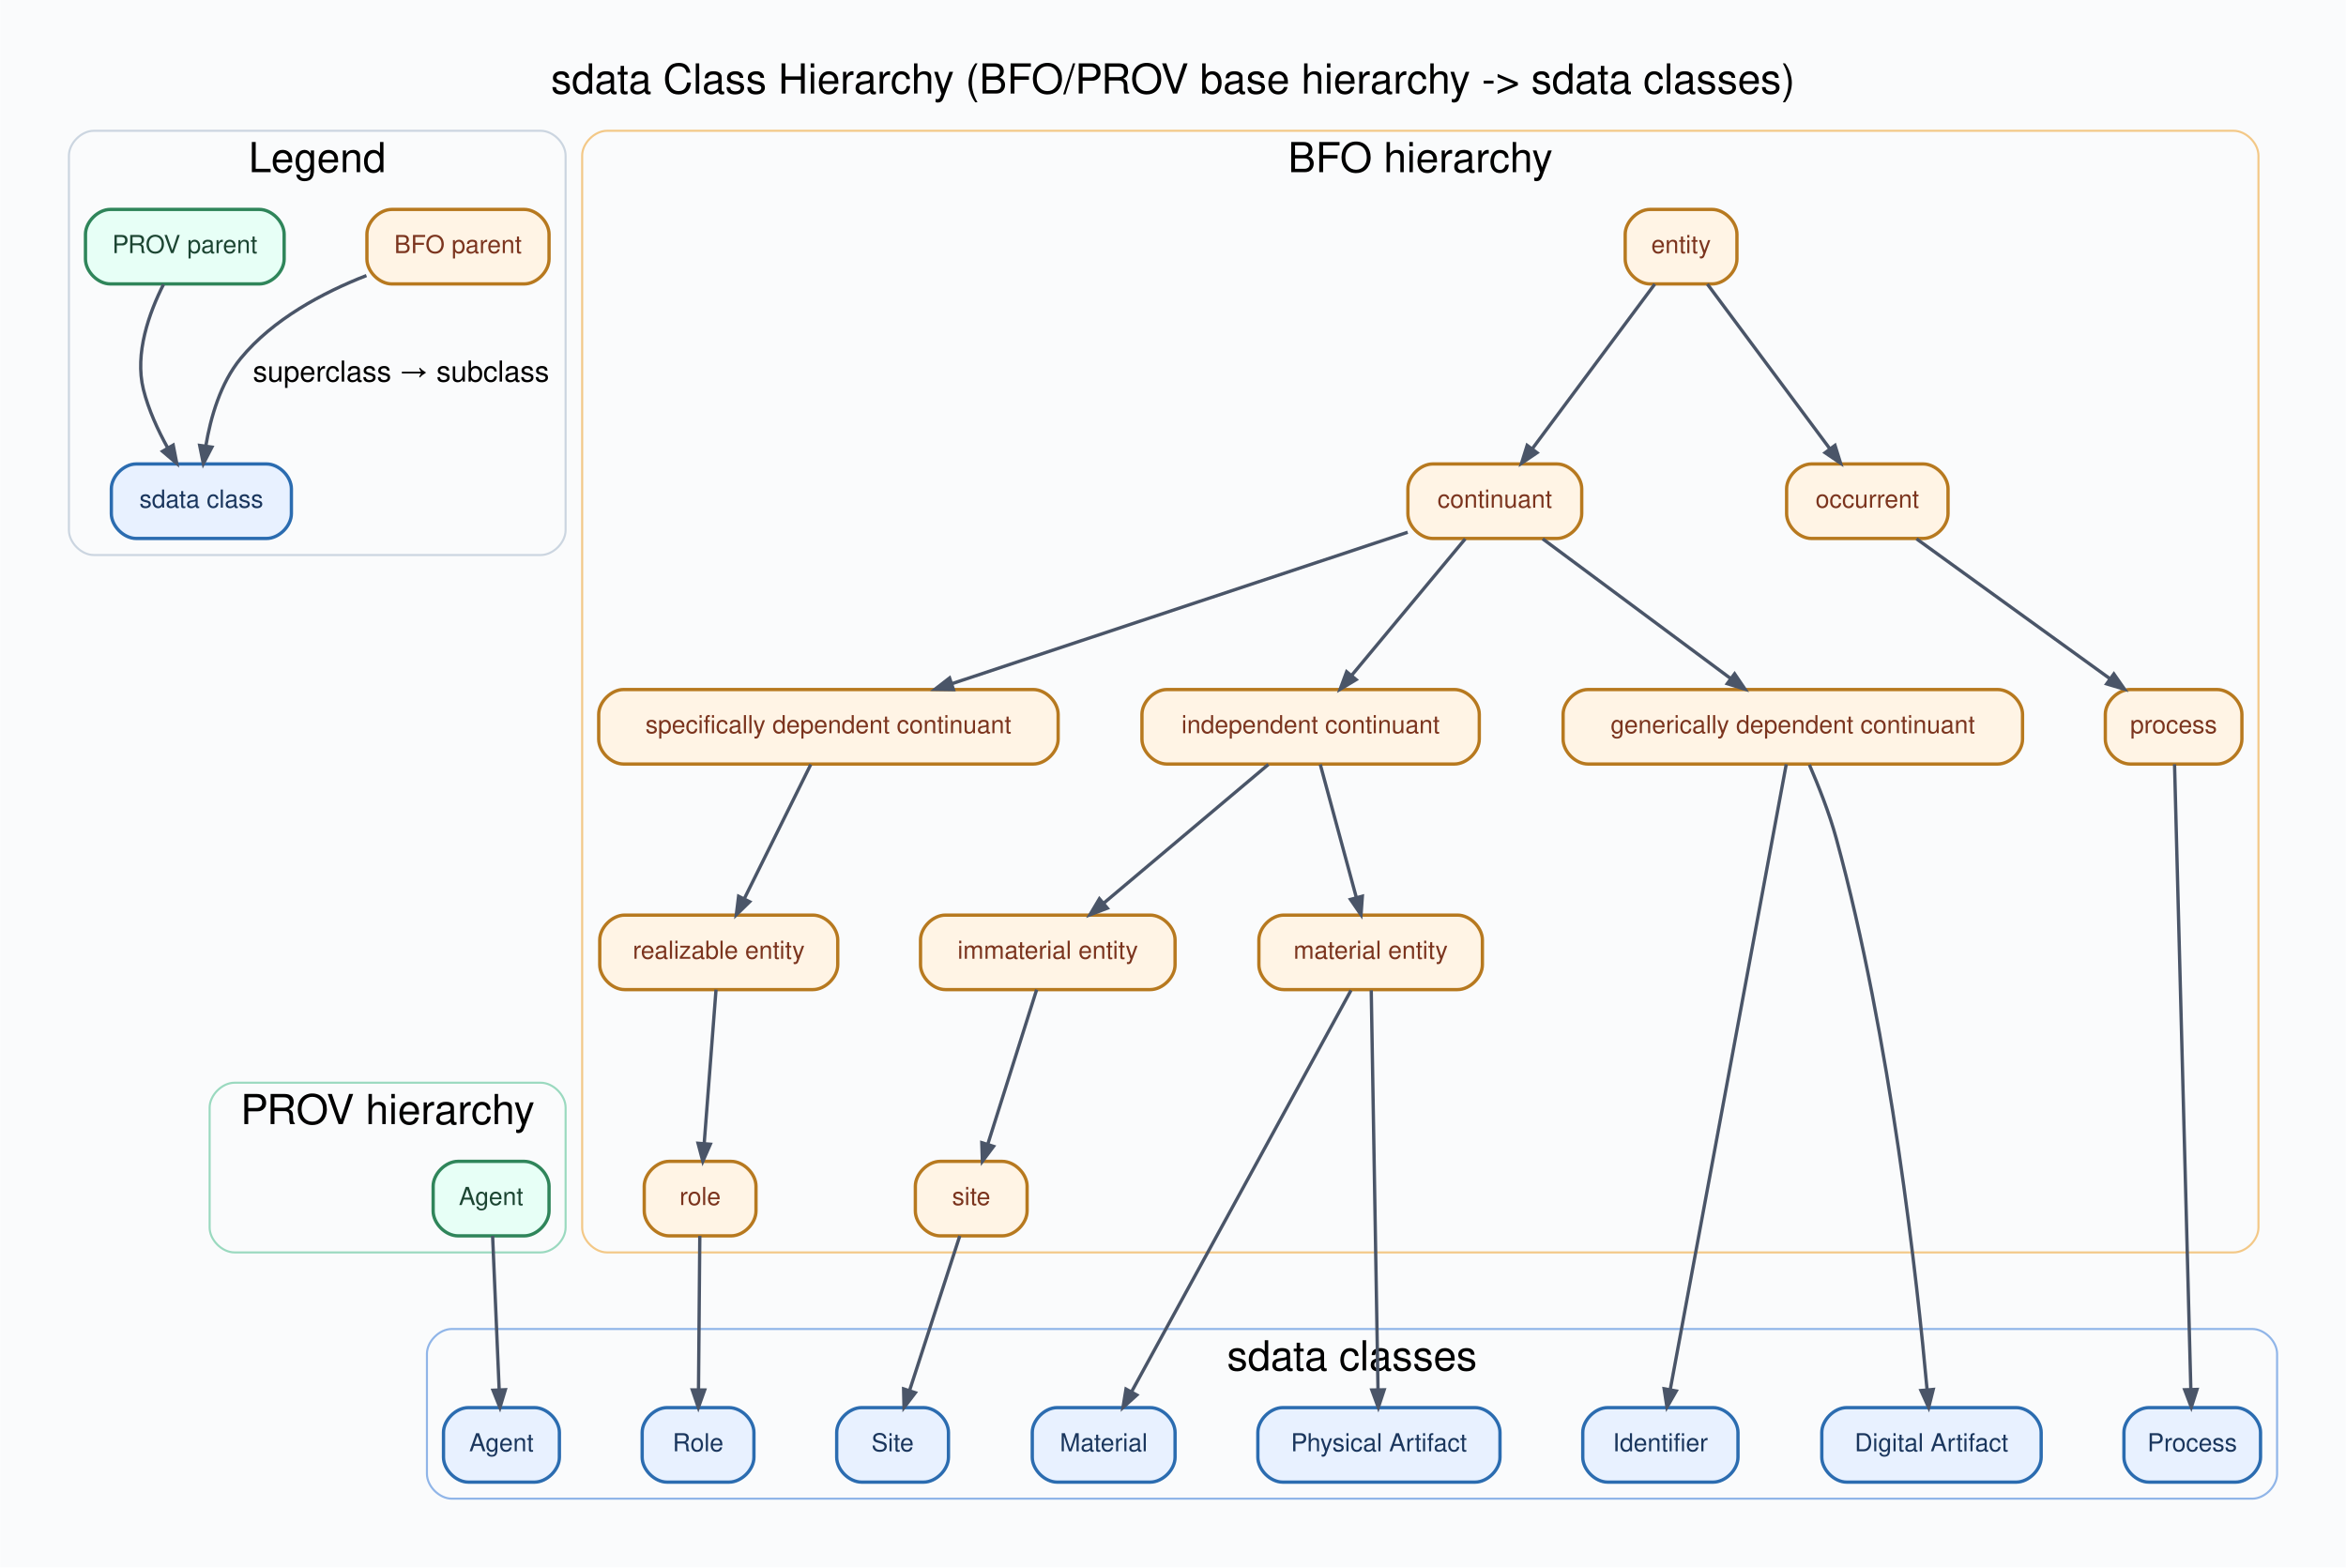
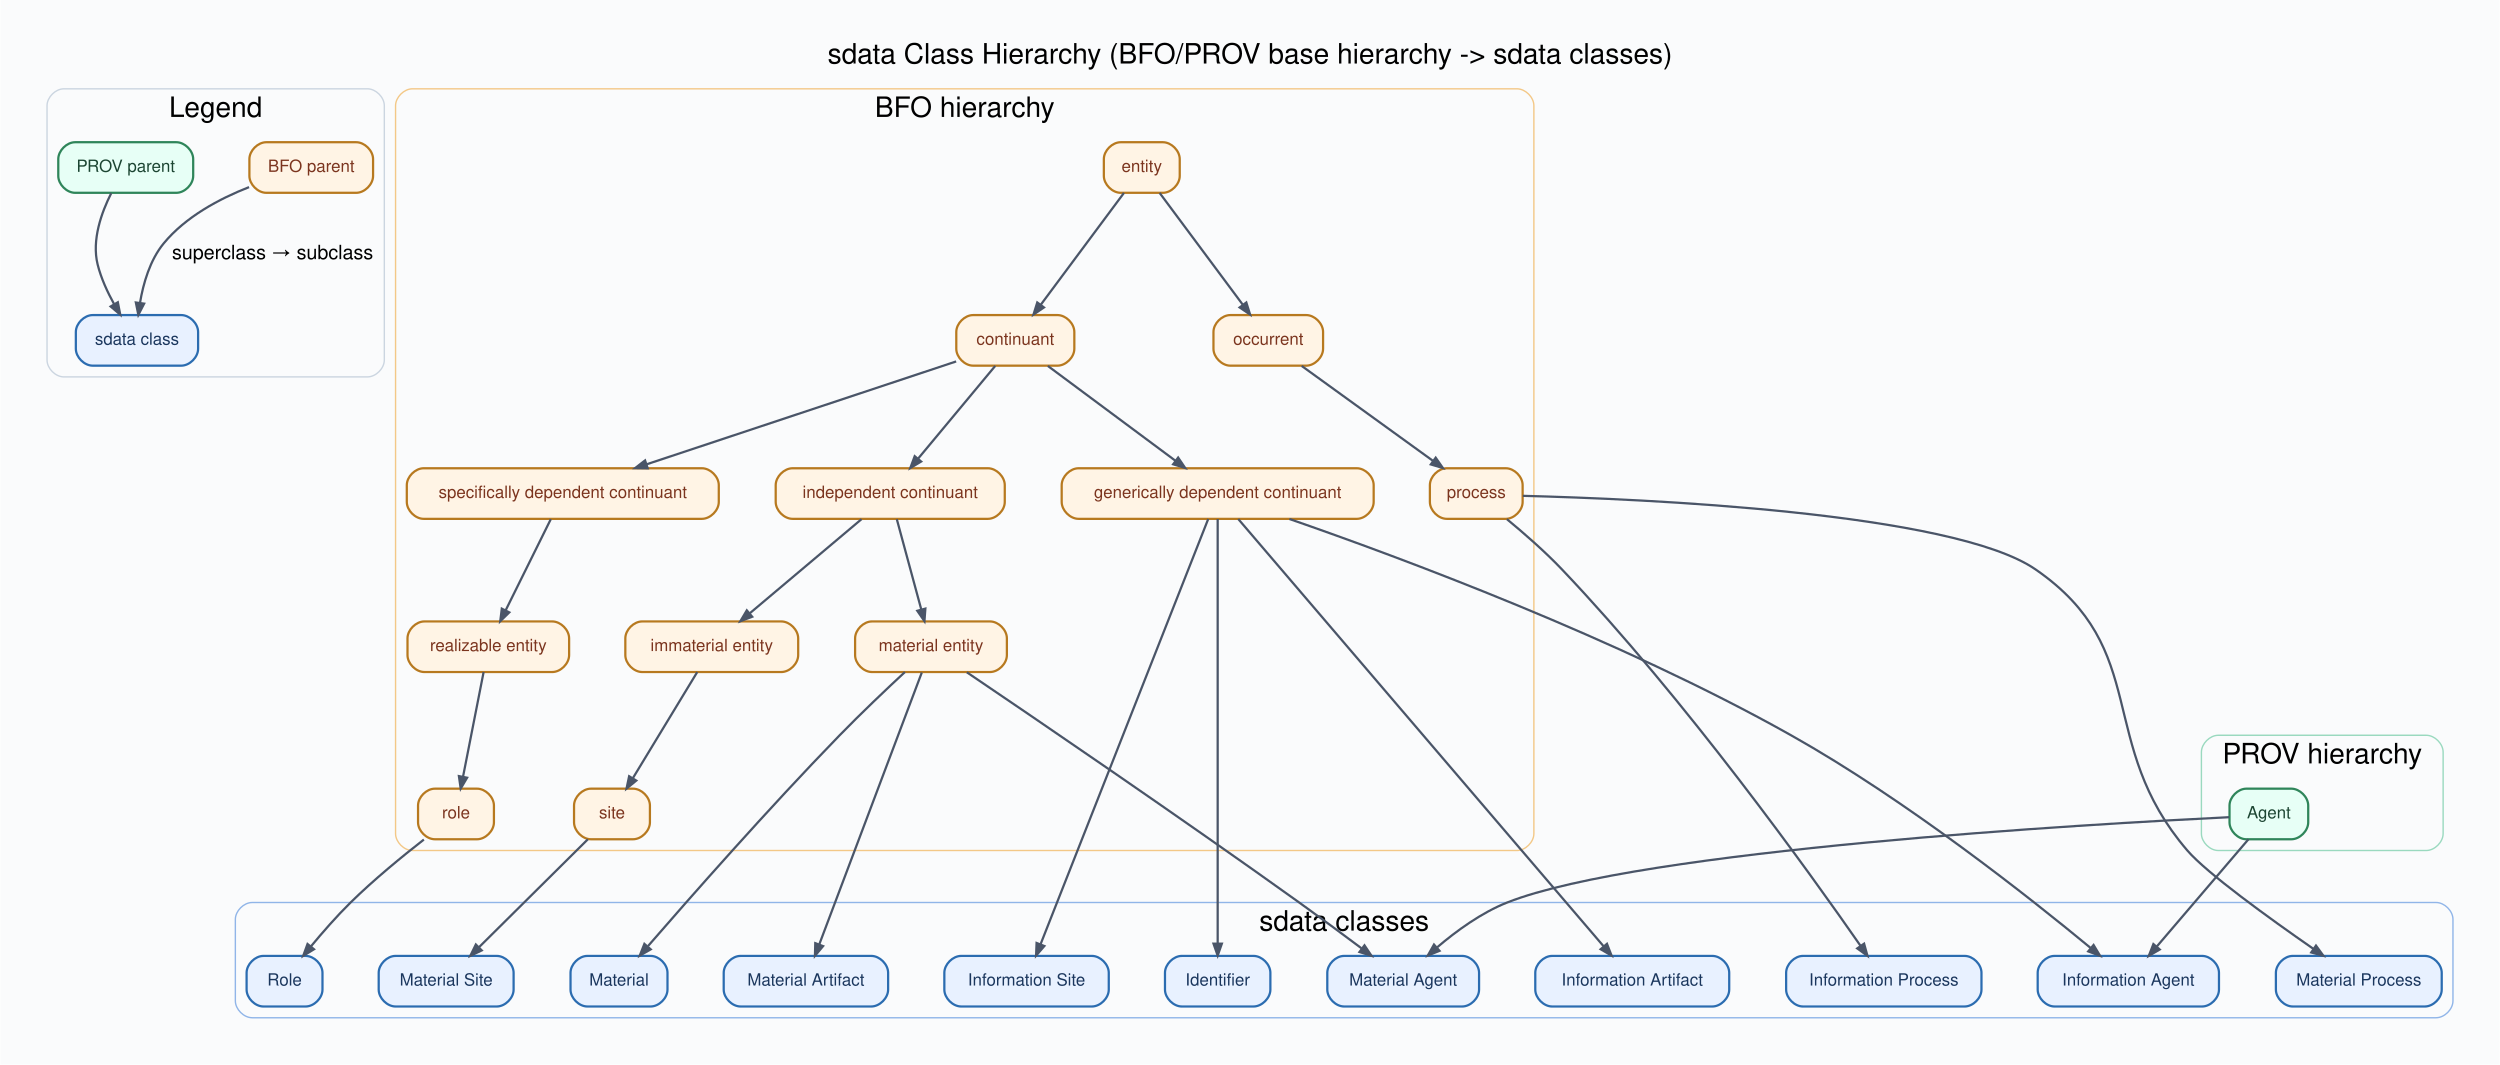
- <svg xmlns="http://www.w3.org/2000/svg" width="1133pt" height="757pt" viewBox="0.00 0.00 1133.40 757.40">
+ <svg xmlns="http://www.w3.org/2000/svg" width="1778pt" height="757pt" viewBox="0.00 0.00 1778.40 757.40">
  <g id="graph0" class="graph" transform="scale(1 1) rotate(0) translate(25.2 732.2)">
-     <polygon fill="#fafbfc" stroke="transparent" points="-25.2,25.2 -25.2,-732.2 1108.2,-732.2 1108.2,25.2 -25.2,25.2" />
-     <text text-anchor="middle" x="541.5" y="-687" font-family="Helvetica,sans-Serif" font-size="20.00">sdata Class Hierarchy (BFO/PROV base hierarchy -&gt; sdata classes)</text>
+     <polygon fill="#fafbfc" stroke="transparent" points="-25.2,25.2 -25.2,-732.2 1753.2,-732.2 1753.2,25.2 -25.2,25.2" />
+     <text text-anchor="middle" x="864" y="-687" font-family="Helvetica,sans-Serif" font-size="20.00">sdata Class Hierarchy (BFO/PROV base hierarchy -&gt; sdata classes)</text>
    <g id="clust1" class="cluster">
      <path fill="#fafbfc" stroke="#cbd5e0" d="M20,-464C20,-464 236,-464 236,-464 242,-464 248,-470 248,-476 248,-476 248,-657 248,-657 248,-663 242,-669 236,-669 236,-669 20,-669 20,-669 14,-669 8,-663 8,-657 8,-657 8,-476 8,-476 8,-470 14,-464 20,-464" />
      <text text-anchor="middle" x="128" y="-649" font-family="Helvetica,sans-Serif" font-size="20.00">Legend</text>
    </g>
    <g id="clust2" class="cluster">
-       <path fill="#fafbfc" stroke="#9ad9bf" d="M88,-127C88,-127 236,-127 236,-127 242,-127 248,-133 248,-139 248,-139 248,-197 248,-197 248,-203 242,-209 236,-209 236,-209 88,-209 88,-209 82,-209 76,-203 76,-197 76,-197 76,-139 76,-139 76,-133 82,-127 88,-127" />
-       <text text-anchor="middle" x="162" y="-189" font-family="Helvetica,sans-Serif" font-size="20.00">PROV hierarchy</text>
+       <path fill="#fafbfc" stroke="#90b5e8" d="M154,-8C154,-8 1708,-8 1708,-8 1714,-8 1720,-14 1720,-20 1720,-20 1720,-78 1720,-78 1720,-84 1714,-90 1708,-90 1708,-90 154,-90 154,-90 148,-90 142,-84 142,-78 142,-78 142,-20 142,-20 142,-14 148,-8 154,-8" />
+       <text text-anchor="middle" x="931" y="-70" font-family="Helvetica,sans-Serif" font-size="20.00">sdata classes</text>
    </g>
    <g id="clust3" class="cluster">
      <path fill="#fafbfc" stroke="#f3c887" d="M268,-127C268,-127 1054,-127 1054,-127 1060,-127 1066,-133 1066,-139 1066,-139 1066,-657 1066,-657 1066,-663 1060,-669 1054,-669 1054,-669 268,-669 268,-669 262,-669 256,-663 256,-657 256,-657 256,-139 256,-139 256,-133 262,-127 268,-127" />
      <text text-anchor="middle" x="661" y="-649" font-family="Helvetica,sans-Serif" font-size="20.00">BFO hierarchy</text>
    </g>
    <g id="clust4" class="cluster">
-       <path fill="#fafbfc" stroke="#90b5e8" d="M193,-8C193,-8 1063,-8 1063,-8 1069,-8 1075,-14 1075,-20 1075,-20 1075,-78 1075,-78 1075,-84 1069,-90 1063,-90 1063,-90 193,-90 193,-90 187,-90 181,-84 181,-78 181,-78 181,-20 181,-20 181,-14 187,-8 193,-8" />
-       <text text-anchor="middle" x="628" y="-70" font-family="Helvetica,sans-Serif" font-size="20.00">sdata classes</text>
+       <path fill="#fafbfc" stroke="#9ad9bf" d="M1553,-127C1553,-127 1701,-127 1701,-127 1707,-127 1713,-133 1713,-139 1713,-139 1713,-197 1713,-197 1713,-203 1707,-209 1701,-209 1701,-209 1553,-209 1553,-209 1547,-209 1541,-203 1541,-197 1541,-197 1541,-139 1541,-139 1541,-133 1547,-127 1553,-127" />
+       <text text-anchor="middle" x="1627" y="-189" font-family="Helvetica,sans-Serif" font-size="20.00">PROV hierarchy</text>
    </g>
    <g id="node1" class="node">
      <path fill="#e8f1ff" stroke="#2b6cb0" stroke-width="1.6" d="M103.5,-508C103.5,-508 40.5,-508 40.5,-508 34.5,-508 28.5,-502 28.5,-496 28.5,-496 28.5,-484 28.5,-484 28.5,-478 34.5,-472 40.5,-472 40.5,-472 103.5,-472 103.5,-472 109.5,-472 115.5,-478 115.5,-484 115.5,-484 115.5,-496 115.5,-496 115.5,-502 109.5,-508 103.5,-508" />
      <text text-anchor="middle" x="72" y="-486.9" font-family="Helvetica,sans-Serif" font-size="12.00" fill="#1a365d">sdata class</text>
    </g>
    <g id="node2" class="node">
      <path fill="#fff4e5" stroke="#b7791f" stroke-width="1.6" d="M228,-631C228,-631 164,-631 164,-631 158,-631 152,-625 152,-619 152,-619 152,-607 152,-607 152,-601 158,-595 164,-595 164,-595 228,-595 228,-595 234,-595 240,-601 240,-607 240,-607 240,-619 240,-619 240,-625 234,-631 228,-631" />
      <text text-anchor="middle" x="196" y="-609.9" font-family="Helvetica,sans-Serif" font-size="12.00" fill="#7b341e">BFO parent</text>
    </g>
    <g id="edge1" class="edge">
      <path fill="none" stroke="#4a5568" stroke-width="1.6" d="M151.76,-599.05C130.6,-590.76 106.56,-577.93 91,-559 81.23,-547.11 76.48,-530.54 74.16,-516.73" />
      <polygon fill="#4a5568" stroke="#4a5568" stroke-width="1.6" points="77.09,-516.14 72.97,-508.13 71.19,-516.96 77.09,-516.14" />
      <text text-anchor="middle" x="168.5" y="-547.8" font-family="Helvetica,sans-Serif" font-size="14.00">superclass → subclass</text>
    </g>
    <g id="node3" class="node">
      <path fill="#e7fff6" stroke="#2f855a" stroke-width="1.6" d="M100,-631C100,-631 28,-631 28,-631 22,-631 16,-625 16,-619 16,-619 16,-607 16,-607 16,-601 22,-595 28,-595 28,-595 100,-595 100,-595 106,-595 112,-601 112,-607 112,-607 112,-619 112,-619 112,-625 106,-631 100,-631" />
      <text text-anchor="middle" x="64" y="-609.9" font-family="Helvetica,sans-Serif" font-size="12.00" fill="#1c4532">PROV parent</text>
    </g>
    <g id="edge2" class="edge">
      <path fill="none" stroke="#4a5568" stroke-width="1.6" d="M53.7,-594.78C46.79,-581.1 39.68,-561.44 44,-544 46.42,-534.26 50.99,-524.33 55.75,-515.74" />
      <polygon fill="#4a5568" stroke="#4a5568" stroke-width="1.6" points="58.39,-517.11 60.11,-508.28 53.25,-514.11 58.39,-517.11" />
    </g>
    <g id="node4" class="node">
-       <path fill="#e7fff6" stroke="#2f855a" stroke-width="1.6" d="M228,-171C228,-171 196,-171 196,-171 190,-171 184,-165 184,-159 184,-159 184,-147 184,-147 184,-141 190,-135 196,-135 196,-135 228,-135 228,-135 234,-135 240,-141 240,-147 240,-147 240,-159 240,-159 240,-165 234,-171 228,-171" />
-       <text text-anchor="middle" x="212" y="-149.9" font-family="Helvetica,sans-Serif" font-size="12.00" fill="#1c4532">Agent</text>
-     </g>
-     <g id="node17" class="node">
-       <path fill="#e8f1ff" stroke="#2b6cb0" stroke-width="1.6" d="M233,-52C233,-52 201,-52 201,-52 195,-52 189,-46 189,-40 189,-40 189,-28 189,-28 189,-22 195,-16 201,-16 201,-16 233,-16 233,-16 239,-16 245,-22 245,-28 245,-28 245,-40 245,-40 245,-46 239,-52 233,-52" />
-       <text text-anchor="middle" x="217" y="-30.9" font-family="Helvetica,sans-Serif" font-size="12.00" fill="#1a365d">Agent</text>
-     </g>
-     <g id="edge21" class="edge">
-       <path fill="none" stroke="#4a5568" stroke-width="1.6" d="M212.73,-134.99C213.56,-115.49 214.93,-83.33 215.9,-60.76" />
-       <polygon fill="#4a5568" stroke="#4a5568" stroke-width="1.6" points="218.88,-60.65 216.27,-52.03 212.94,-60.4 218.88,-60.65" />
+       <path fill="#e8f1ff" stroke="#2b6cb0" stroke-width="1.6" d="M866.5,-52C866.5,-52 815.5,-52 815.5,-52 809.5,-52 803.5,-46 803.5,-40 803.5,-40 803.5,-28 803.5,-28 803.5,-22 809.5,-16 815.5,-16 815.5,-16 866.5,-16 866.5,-16 872.5,-16 878.5,-22 878.5,-28 878.5,-28 878.5,-40 878.5,-40 878.5,-46 872.5,-52 866.5,-52" />
+       <text text-anchor="middle" x="841" y="-30.9" font-family="Helvetica,sans-Serif" font-size="12.00" fill="#1a365d">Identifier</text>
    </g>
    <g id="node5" class="node">
+       <path fill="#e8f1ff" stroke="#2b6cb0" stroke-width="1.6" d="M1541.5,-52C1541.5,-52 1436.5,-52 1436.5,-52 1430.5,-52 1424.5,-46 1424.5,-40 1424.5,-40 1424.5,-28 1424.5,-28 1424.5,-22 1430.5,-16 1436.5,-16 1436.5,-16 1541.5,-16 1541.5,-16 1547.5,-16 1553.5,-22 1553.5,-28 1553.5,-28 1553.5,-40 1553.5,-40 1553.5,-46 1547.5,-52 1541.5,-52" />
+       <text text-anchor="middle" x="1489" y="-30.9" font-family="Helvetica,sans-Serif" font-size="12.00" fill="#1a365d">Information Agent</text>
+     </g>
+     <g id="node6" class="node">
+       <path fill="#e8f1ff" stroke="#2b6cb0" stroke-width="1.6" d="M1193,-52C1193,-52 1079,-52 1079,-52 1073,-52 1067,-46 1067,-40 1067,-40 1067,-28 1067,-28 1067,-22 1073,-16 1079,-16 1079,-16 1193,-16 1193,-16 1199,-16 1205,-22 1205,-28 1205,-28 1205,-40 1205,-40 1205,-46 1199,-52 1193,-52" />
+       <text text-anchor="middle" x="1136" y="-30.9" font-family="Helvetica,sans-Serif" font-size="12.00" fill="#1a365d">Information Artifact</text>
+     </g>
+     <g id="node7" class="node">
+       <path fill="#e8f1ff" stroke="#2b6cb0" stroke-width="1.6" d="M1372.5,-52C1372.5,-52 1257.5,-52 1257.5,-52 1251.5,-52 1245.5,-46 1245.5,-40 1245.5,-40 1245.5,-28 1245.5,-28 1245.5,-22 1251.5,-16 1257.5,-16 1257.5,-16 1372.5,-16 1372.5,-16 1378.5,-16 1384.5,-22 1384.5,-28 1384.5,-28 1384.5,-40 1384.5,-40 1384.5,-46 1378.5,-52 1372.5,-52" />
+       <text text-anchor="middle" x="1315" y="-30.9" font-family="Helvetica,sans-Serif" font-size="12.00" fill="#1a365d">Information Process</text>
+     </g>
+     <g id="node8" class="node">
+       <path fill="#e8f1ff" stroke="#2b6cb0" stroke-width="1.6" d="M751.5,-52C751.5,-52 658.5,-52 658.5,-52 652.5,-52 646.5,-46 646.5,-40 646.5,-40 646.5,-28 646.5,-28 646.5,-22 652.5,-16 658.5,-16 658.5,-16 751.5,-16 751.5,-16 757.5,-16 763.5,-22 763.5,-28 763.5,-28 763.5,-40 763.5,-40 763.5,-46 757.5,-52 751.5,-52" />
+       <text text-anchor="middle" x="705" y="-30.9" font-family="Helvetica,sans-Serif" font-size="12.00" fill="#1a365d">Information Site</text>
+     </g>
+     <g id="node9" class="node">
+       <path fill="#e8f1ff" stroke="#2b6cb0" stroke-width="1.6" d="M437.5,-52C437.5,-52 392.5,-52 392.5,-52 386.5,-52 380.5,-46 380.5,-40 380.5,-40 380.5,-28 380.5,-28 380.5,-22 386.5,-16 392.5,-16 392.5,-16 437.5,-16 437.5,-16 443.5,-16 449.5,-22 449.5,-28 449.5,-28 449.5,-40 449.5,-40 449.5,-46 443.5,-52 437.5,-52" />
+       <text text-anchor="middle" x="415" y="-30.9" font-family="Helvetica,sans-Serif" font-size="12.00" fill="#1a365d">Material</text>
+     </g>
+     <g id="node10" class="node">
+       <path fill="#e8f1ff" stroke="#2b6cb0" stroke-width="1.6" d="M1015,-52C1015,-52 931,-52 931,-52 925,-52 919,-46 919,-40 919,-40 919,-28 919,-28 919,-22 925,-16 931,-16 931,-16 1015,-16 1015,-16 1021,-16 1027,-22 1027,-28 1027,-28 1027,-40 1027,-40 1027,-46 1021,-52 1015,-52" />
+       <text text-anchor="middle" x="973" y="-30.9" font-family="Helvetica,sans-Serif" font-size="12.00" fill="#1a365d">Material Agent</text>
+     </g>
+     <g id="node11" class="node">
+       <path fill="#e8f1ff" stroke="#2b6cb0" stroke-width="1.6" d="M594.5,-52C594.5,-52 501.5,-52 501.5,-52 495.5,-52 489.5,-46 489.5,-40 489.5,-40 489.5,-28 489.5,-28 489.5,-22 495.5,-16 501.5,-16 501.5,-16 594.5,-16 594.5,-16 600.5,-16 606.5,-22 606.5,-28 606.5,-28 606.5,-40 606.5,-40 606.5,-46 600.5,-52 594.5,-52" />
+       <text text-anchor="middle" x="548" y="-30.9" font-family="Helvetica,sans-Serif" font-size="12.00" fill="#1a365d">Material Artifact</text>
+     </g>
+     <g id="node12" class="node">
+       <path fill="#e8f1ff" stroke="#2b6cb0" stroke-width="1.6" d="M1700,-52C1700,-52 1606,-52 1606,-52 1600,-52 1594,-46 1594,-40 1594,-40 1594,-28 1594,-28 1594,-22 1600,-16 1606,-16 1606,-16 1700,-16 1700,-16 1706,-16 1712,-22 1712,-28 1712,-28 1712,-40 1712,-40 1712,-46 1706,-52 1700,-52" />
+       <text text-anchor="middle" x="1653" y="-30.9" font-family="Helvetica,sans-Serif" font-size="12.00" fill="#1a365d">Material Process</text>
+     </g>
+     <g id="node13" class="node">
+       <path fill="#e8f1ff" stroke="#2b6cb0" stroke-width="1.6" d="M328,-52C328,-52 256,-52 256,-52 250,-52 244,-46 244,-40 244,-40 244,-28 244,-28 244,-22 250,-16 256,-16 256,-16 328,-16 328,-16 334,-16 340,-22 340,-28 340,-28 340,-40 340,-40 340,-46 334,-52 328,-52" />
+       <text text-anchor="middle" x="292" y="-30.9" font-family="Helvetica,sans-Serif" font-size="12.00" fill="#1a365d">Material Site</text>
+     </g>
+     <g id="node14" class="node">
+       <path fill="#e8f1ff" stroke="#2b6cb0" stroke-width="1.6" d="M192,-52C192,-52 162,-52 162,-52 156,-52 150,-46 150,-40 150,-40 150,-28 150,-28 150,-22 156,-16 162,-16 162,-16 192,-16 192,-16 198,-16 204,-22 204,-28 204,-28 204,-40 204,-40 204,-46 198,-52 192,-52" />
+       <text text-anchor="middle" x="177" y="-30.9" font-family="Helvetica,sans-Serif" font-size="12.00" fill="#1a365d">Role</text>
+     </g>
+     <g id="node15" class="node">
      <path fill="#fff4e5" stroke="#b7791f" stroke-width="1.6" d="M802,-631C802,-631 772,-631 772,-631 766,-631 760,-625 760,-619 760,-619 760,-607 760,-607 760,-601 766,-595 772,-595 772,-595 802,-595 802,-595 808,-595 814,-601 814,-607 814,-607 814,-619 814,-619 814,-625 808,-631 802,-631" />
      <text text-anchor="middle" x="787" y="-609.9" font-family="Helvetica,sans-Serif" font-size="12.00" fill="#7b341e">entity</text>
    </g>
-     <g id="node6" class="node">
+     <g id="node16" class="node">
      <path fill="#fff4e5" stroke="#b7791f" stroke-width="1.6" d="M727,-508C727,-508 667,-508 667,-508 661,-508 655,-502 655,-496 655,-496 655,-484 655,-484 655,-478 661,-472 667,-472 667,-472 727,-472 727,-472 733,-472 739,-478 739,-484 739,-484 739,-496 739,-496 739,-502 733,-508 727,-508" />
      <text text-anchor="middle" x="697" y="-486.9" font-family="Helvetica,sans-Serif" font-size="12.00" fill="#7b341e">continuant</text>
    </g>
    <g id="edge3" class="edge">
      <path fill="none" stroke="#4a5568" stroke-width="1.6" d="M774.3,-594.92C758.84,-574.14 732.64,-538.91 715.08,-515.31" />
      <polygon fill="#4a5568" stroke="#4a5568" stroke-width="1.6" points="717.39,-513.43 709.93,-508.38 712.62,-516.98 717.39,-513.43" />
    </g>
-     <g id="node7" class="node">
+     <g id="node17" class="node">
      <path fill="#fff4e5" stroke="#b7791f" stroke-width="1.6" d="M904,-508C904,-508 850,-508 850,-508 844,-508 838,-502 838,-496 838,-496 838,-484 838,-484 838,-478 844,-472 850,-472 850,-472 904,-472 904,-472 910,-472 916,-478 916,-484 916,-484 916,-496 916,-496 916,-502 910,-508 904,-508" />
      <text text-anchor="middle" x="877" y="-486.9" font-family="Helvetica,sans-Serif" font-size="12.00" fill="#7b341e">occurrent</text>
    </g>
    <g id="edge4" class="edge">
      <path fill="none" stroke="#4a5568" stroke-width="1.6" d="M799.7,-594.92C815.16,-574.14 841.36,-538.91 858.92,-515.31" />
      <polygon fill="#4a5568" stroke="#4a5568" stroke-width="1.6" points="861.38,-516.98 864.07,-508.38 856.61,-513.43 861.38,-516.98" />
    </g>
-     <g id="node8" class="node">
+     <g id="node18" class="node">
      <path fill="#fff4e5" stroke="#b7791f" stroke-width="1.6" d="M677.5,-399C677.5,-399 538.5,-399 538.5,-399 532.5,-399 526.5,-393 526.5,-387 526.5,-387 526.5,-375 526.5,-375 526.5,-369 532.5,-363 538.5,-363 538.5,-363 677.5,-363 677.5,-363 683.5,-363 689.5,-369 689.5,-375 689.5,-375 689.5,-387 689.5,-387 689.5,-393 683.5,-399 677.5,-399" />
      <text text-anchor="middle" x="608" y="-377.9" font-family="Helvetica,sans-Serif" font-size="12.00" fill="#7b341e">independent continuant</text>
    </g>
    <g id="edge5" class="edge">
      <path fill="none" stroke="#4a5568" stroke-width="1.6" d="M682.7,-471.81C667.84,-453.95 644.48,-425.86 627.84,-405.86" />
      <polygon fill="#4a5568" stroke="#4a5568" stroke-width="1.6" points="629.99,-403.78 622.26,-399.15 625.41,-407.59 629.99,-403.78" />
    </g>
-     <g id="node11" class="node">
+     <g id="node21" class="node">
      <path fill="#fff4e5" stroke="#b7791f" stroke-width="1.6" d="M474,-399C474,-399 276,-399 276,-399 270,-399 264,-393 264,-387 264,-387 264,-375 264,-375 264,-369 270,-363 276,-363 276,-363 474,-363 474,-363 480,-363 486,-369 486,-375 486,-375 486,-387 486,-387 486,-393 480,-399 474,-399" />
      <text text-anchor="middle" x="375" y="-377.9" font-family="Helvetica,sans-Serif" font-size="12.00" fill="#7b341e">specifically dependent continuant</text>
    </g>
    <g id="edge6" class="edge">
      <path fill="none" stroke="#4a5568" stroke-width="1.6" d="M654.9,-475.01C598.7,-456.34 498.82,-423.14 434.81,-401.88" />
      <polygon fill="#4a5568" stroke="#4a5568" stroke-width="1.6" points="435.42,-398.94 426.41,-399.08 433.54,-404.59 435.42,-398.94" />
    </g>
-     <g id="node14" class="node">
+     <g id="node24" class="node">
      <path fill="#fff4e5" stroke="#b7791f" stroke-width="1.6" d="M940,-399C940,-399 742,-399 742,-399 736,-399 730,-393 730,-387 730,-387 730,-375 730,-375 730,-369 736,-363 742,-363 742,-363 940,-363 940,-363 946,-363 952,-369 952,-375 952,-375 952,-387 952,-387 952,-393 946,-399 940,-399" />
      <text text-anchor="middle" x="841" y="-377.9" font-family="Helvetica,sans-Serif" font-size="12.00" fill="#7b341e">generically dependent continuant</text>
    </g>
    <g id="edge7" class="edge">
      <path fill="none" stroke="#4a5568" stroke-width="1.6" d="M720.14,-471.81C744.8,-453.48 783.96,-424.38 810.99,-404.3" />
      <polygon fill="#4a5568" stroke="#4a5568" stroke-width="1.6" points="812.87,-406.61 817.92,-399.15 809.32,-401.83 812.87,-406.61" />
    </g>
-     <g id="node9" class="node">
+     <g id="node19" class="node">
      <path fill="#fff4e5" stroke="#b7791f" stroke-width="1.6" d="M1046,-399C1046,-399 1004,-399 1004,-399 998,-399 992,-393 992,-387 992,-387 992,-375 992,-375 992,-369 998,-363 1004,-363 1004,-363 1046,-363 1046,-363 1052,-363 1058,-369 1058,-375 1058,-375 1058,-387 1058,-387 1058,-393 1052,-399 1046,-399" />
      <text text-anchor="middle" x="1025" y="-377.9" font-family="Helvetica,sans-Serif" font-size="12.00" fill="#7b341e">process</text>
    </g>
    <g id="edge8" class="edge">
      <path fill="none" stroke="#4a5568" stroke-width="1.6" d="M900.78,-471.81C926.13,-453.48 966.38,-424.38 994.15,-404.3" />
      <polygon fill="#4a5568" stroke="#4a5568" stroke-width="1.6" points="996.13,-406.54 1001.28,-399.15 992.65,-401.72 996.13,-406.54" />
    </g>
-     <g id="node15" class="node">
+     <g id="node25" class="node">
      <path fill="#fff4e5" stroke="#b7791f" stroke-width="1.6" d="M679,-290C679,-290 595,-290 595,-290 589,-290 583,-284 583,-278 583,-278 583,-266 583,-266 583,-260 589,-254 595,-254 595,-254 679,-254 679,-254 685,-254 691,-260 691,-266 691,-266 691,-278 691,-278 691,-284 685,-290 679,-290" />
      <text text-anchor="middle" x="637" y="-268.9" font-family="Helvetica,sans-Serif" font-size="12.00" fill="#7b341e">material entity</text>
    </g>
    <g id="edge9" class="edge">
      <path fill="none" stroke="#4a5568" stroke-width="1.6" d="M612.66,-362.81C617.37,-345.42 624.72,-318.33 630.1,-298.45" />
      <polygon fill="#4a5568" stroke="#4a5568" stroke-width="1.6" points="633,-299.13 632.35,-290.15 627.26,-297.57 633,-299.13" />
    </g>
-     <g id="node16" class="node">
+     <g id="node26" class="node">
      <path fill="#fff4e5" stroke="#b7791f" stroke-width="1.6" d="M530.5,-290C530.5,-290 431.5,-290 431.5,-290 425.5,-290 419.5,-284 419.5,-278 419.5,-278 419.5,-266 419.5,-266 419.5,-260 425.5,-254 431.5,-254 431.5,-254 530.5,-254 530.5,-254 536.5,-254 542.5,-260 542.5,-266 542.5,-266 542.5,-278 542.5,-278 542.5,-284 536.5,-290 530.5,-290" />
      <text text-anchor="middle" x="481" y="-268.9" font-family="Helvetica,sans-Serif" font-size="12.00" fill="#7b341e">immaterial entity</text>
    </g>
    <g id="edge10" class="edge">
      <path fill="none" stroke="#4a5568" stroke-width="1.6" d="M587.6,-362.81C566.02,-344.64 531.89,-315.88 508.08,-295.82" />
      <polygon fill="#4a5568" stroke="#4a5568" stroke-width="1.6" points="509.77,-293.35 501.35,-290.15 505.94,-297.9 509.77,-293.35" />
    </g>
-     <g id="node22" class="node">
-       <path fill="#e8f1ff" stroke="#2b6cb0" stroke-width="1.6" d="M1055,-52C1055,-52 1013,-52 1013,-52 1007,-52 1001,-46 1001,-40 1001,-40 1001,-28 1001,-28 1001,-22 1007,-16 1013,-16 1013,-16 1055,-16 1055,-16 1061,-16 1067,-22 1067,-28 1067,-28 1067,-40 1067,-40 1067,-46 1061,-52 1055,-52" />
-       <text text-anchor="middle" x="1034" y="-30.9" font-family="Helvetica,sans-Serif" font-size="12.00" fill="#1a365d">Process</text>
-     </g>
    <g id="edge11" class="edge">
-       <path fill="none" stroke="#4a5568" stroke-width="1.6" d="M1025.45,-362.89C1026.91,-306.79 1031.57,-128.18 1033.32,-60.94" />
-       <polygon fill="#4a5568" stroke="#4a5568" stroke-width="1.6" points="1036.3,-60.79 1033.55,-52.21 1030.36,-60.63 1036.3,-60.79" />
-     </g>
-     <g id="node10" class="node">
+       <path fill="none" stroke="#4a5568" stroke-width="1.6" d="M1046.79,-362.79C1058.85,-352.85 1073.82,-339.81 1086,-327 1173.8,-234.67 1262.62,-110.72 1298.48,-59.12" />
+       <polygon fill="#4a5568" stroke="#4a5568" stroke-width="1.6" points="1300.98,-60.72 1303.38,-52.04 1296.09,-57.33 1300.98,-60.72" />
+     </g>
+     <g id="edge12" class="edge">
+       <path fill="none" stroke="#4a5568" stroke-width="1.6" d="M1058.16,-379.38C1142.74,-377.22 1363.98,-367.73 1423,-327 1506.15,-269.62 1465.16,-203.62 1531,-127 1544.89,-110.84 1589.37,-78.74 1620.6,-57.07" />
+       <polygon fill="#4a5568" stroke="#4a5568" stroke-width="1.6" points="1622.53,-59.35 1627.83,-52.07 1619.14,-54.45 1622.53,-59.35" />
+     </g>
+     <g id="node20" class="node">
      <path fill="#fff4e5" stroke="#b7791f" stroke-width="1.6" d="M367.5,-290C367.5,-290 276.5,-290 276.5,-290 270.5,-290 264.5,-284 264.5,-278 264.5,-278 264.5,-266 264.5,-266 264.5,-260 270.5,-254 276.5,-254 276.5,-254 367.5,-254 367.5,-254 373.5,-254 379.5,-260 379.5,-266 379.5,-266 379.5,-278 379.5,-278 379.5,-284 373.5,-290 367.5,-290" />
      <text text-anchor="middle" x="322" y="-268.9" font-family="Helvetica,sans-Serif" font-size="12.00" fill="#7b341e">realizable entity</text>
    </g>
-     <g id="node12" class="node">
-       <path fill="#fff4e5" stroke="#b7791f" stroke-width="1.6" d="M328,-171C328,-171 298,-171 298,-171 292,-171 286,-165 286,-159 286,-159 286,-147 286,-147 286,-141 292,-135 298,-135 298,-135 328,-135 328,-135 334,-135 340,-141 340,-147 340,-147 340,-159 340,-159 340,-165 334,-171 328,-171" />
-       <text text-anchor="middle" x="313" y="-149.9" font-family="Helvetica,sans-Serif" font-size="12.00" fill="#7b341e">role</text>
-     </g>
-     <g id="edge12" class="edge">
-       <path fill="none" stroke="#4a5568" stroke-width="1.6" d="M320.69,-253.99C319.19,-234.49 316.72,-202.33 314.98,-179.76" />
-       <polygon fill="#4a5568" stroke="#4a5568" stroke-width="1.6" points="317.93,-179.28 314.31,-171.03 312,-179.74 317.93,-179.28" />
+     <g id="node22" class="node">
+       <path fill="#fff4e5" stroke="#b7791f" stroke-width="1.6" d="M314,-171C314,-171 284,-171 284,-171 278,-171 272,-165 272,-159 272,-159 272,-147 272,-147 272,-141 278,-135 284,-135 284,-135 314,-135 314,-135 320,-135 326,-141 326,-147 326,-147 326,-159 326,-159 326,-165 320,-171 314,-171" />
+       <text text-anchor="middle" x="299" y="-149.9" font-family="Helvetica,sans-Serif" font-size="12.00" fill="#7b341e">role</text>
    </g>
    <g id="edge13" class="edge">
+       <path fill="none" stroke="#4a5568" stroke-width="1.6" d="M318.66,-253.99C314.81,-234.4 308.44,-202.04 304,-179.46" />
+       <polygon fill="#4a5568" stroke="#4a5568" stroke-width="1.6" points="306.91,-178.8 302.35,-171.03 301.07,-179.95 306.91,-178.8" />
+     </g>
+     <g id="edge14" class="edge">
      <path fill="none" stroke="#4a5568" stroke-width="1.6" d="M366.48,-362.81C357.79,-345.26 344.21,-317.84 334.34,-297.91" />
      <polygon fill="#4a5568" stroke="#4a5568" stroke-width="1.6" points="336.93,-296.45 330.49,-290.15 331.6,-299.09 336.93,-296.45" />
    </g>
+     <g id="edge15" class="edge">
+       <path fill="none" stroke="#4a5568" stroke-width="1.6" d="M276.14,-134.79C260.82,-122.85 240.5,-106.23 224,-90 214.11,-80.27 204,-68.69 195.7,-58.67" />
+       <polygon fill="#4a5568" stroke="#4a5568" stroke-width="1.6" points="197.96,-56.73 190.27,-52.03 193.35,-60.49 197.96,-56.73" />
+     </g>
    <g id="node23" class="node">
-       <path fill="#e8f1ff" stroke="#2b6cb0" stroke-width="1.6" d="M327,-52C327,-52 297,-52 297,-52 291,-52 285,-46 285,-40 285,-40 285,-28 285,-28 285,-22 291,-16 297,-16 297,-16 327,-16 327,-16 333,-16 339,-22 339,-28 339,-28 339,-40 339,-40 339,-46 333,-52 327,-52" />
-       <text text-anchor="middle" x="312" y="-30.9" font-family="Helvetica,sans-Serif" font-size="12.00" fill="#1a365d">Role</text>
-     </g>
-     <g id="edge14" class="edge">
-       <path fill="none" stroke="#4a5568" stroke-width="1.6" d="M312.85,-134.99C312.69,-115.49 312.41,-83.33 312.22,-60.76" />
-       <polygon fill="#4a5568" stroke="#4a5568" stroke-width="1.6" points="315.19,-60.51 312.15,-52.03 309.24,-60.56 315.19,-60.51" />
-     </g>
-     <g id="node13" class="node">
-       <path fill="#fff4e5" stroke="#b7791f" stroke-width="1.6" d="M459,-171C459,-171 429,-171 429,-171 423,-171 417,-165 417,-159 417,-159 417,-147 417,-147 417,-141 423,-135 429,-135 429,-135 459,-135 459,-135 465,-135 471,-141 471,-147 471,-147 471,-159 471,-159 471,-165 465,-171 459,-171" />
-       <text text-anchor="middle" x="444" y="-149.9" font-family="Helvetica,sans-Serif" font-size="12.00" fill="#7b341e">site</text>
-     </g>
-     <g id="node24" class="node">
-       <path fill="#e8f1ff" stroke="#2b6cb0" stroke-width="1.6" d="M421,-52C421,-52 391,-52 391,-52 385,-52 379,-46 379,-40 379,-40 379,-28 379,-28 379,-22 385,-16 391,-16 391,-16 421,-16 421,-16 427,-16 433,-22 433,-28 433,-28 433,-40 433,-40 433,-46 427,-52 421,-52" />
-       <text text-anchor="middle" x="406" y="-30.9" font-family="Helvetica,sans-Serif" font-size="12.00" fill="#1a365d">Site</text>
-     </g>
-     <g id="edge15" class="edge">
-       <path fill="none" stroke="#4a5568" stroke-width="1.6" d="M438.47,-134.99C432.09,-115.32 421.51,-82.76 414.17,-60.16" />
-       <polygon fill="#4a5568" stroke="#4a5568" stroke-width="1.6" points="416.99,-59.2 411.53,-52.03 411.33,-61.04 416.99,-59.2" />
-     </g>
-     <g id="node18" class="node">
-       <path fill="#e8f1ff" stroke="#2b6cb0" stroke-width="1.6" d="M949,-52C949,-52 867,-52 867,-52 861,-52 855,-46 855,-40 855,-40 855,-28 855,-28 855,-22 861,-16 867,-16 867,-16 949,-16 949,-16 955,-16 961,-22 961,-28 961,-28 961,-40 961,-40 961,-46 955,-52 949,-52" />
-       <text text-anchor="middle" x="908" y="-30.9" font-family="Helvetica,sans-Serif" font-size="12.00" fill="#1a365d">Digital Artifact</text>
+       <path fill="#fff4e5" stroke="#b7791f" stroke-width="1.6" d="M425,-171C425,-171 395,-171 395,-171 389,-171 383,-165 383,-159 383,-159 383,-147 383,-147 383,-141 389,-135 395,-135 395,-135 425,-135 425,-135 431,-135 437,-141 437,-147 437,-147 437,-159 437,-159 437,-165 431,-171 425,-171" />
+       <text text-anchor="middle" x="410" y="-149.9" font-family="Helvetica,sans-Serif" font-size="12.00" fill="#7b341e">site</text>
    </g>
    <g id="edge16" class="edge">
-       <path fill="none" stroke="#4a5568" stroke-width="1.6" d="M849,-362.67C853.41,-352.47 858.66,-339.22 862,-327 888.35,-230.56 901.24,-111.81 905.89,-60.55" />
-       <polygon fill="#4a5568" stroke="#4a5568" stroke-width="1.6" points="908.85,-60.79 906.64,-52.06 902.93,-60.27 908.85,-60.79" />
-     </g>
-     <g id="node19" class="node">
-       <path fill="#e8f1ff" stroke="#2b6cb0" stroke-width="1.6" d="M802.5,-52C802.5,-52 751.5,-52 751.5,-52 745.5,-52 739.5,-46 739.5,-40 739.5,-40 739.5,-28 739.5,-28 739.5,-22 745.5,-16 751.5,-16 751.5,-16 802.5,-16 802.5,-16 808.5,-16 814.5,-22 814.5,-28 814.5,-28 814.5,-40 814.5,-40 814.5,-46 808.5,-52 802.5,-52" />
-       <text text-anchor="middle" x="777" y="-30.9" font-family="Helvetica,sans-Serif" font-size="12.00" fill="#1a365d">Identifier</text>
+       <path fill="none" stroke="#4a5568" stroke-width="1.6" d="M392.84,-134.99C372.39,-114.71 338.13,-80.74 315.29,-58.1" />
+       <polygon fill="#4a5568" stroke="#4a5568" stroke-width="1.6" points="317.31,-55.91 309.18,-52.03 313.12,-60.13 317.31,-55.91" />
    </g>
    <g id="edge17" class="edge">
-       <path fill="none" stroke="#4a5568" stroke-width="1.6" d="M837.83,-362.89C827.42,-306.79 794.29,-128.18 781.81,-60.94" />
-       <polygon fill="#4a5568" stroke="#4a5568" stroke-width="1.6" points="784.67,-60.03 780.19,-52.21 778.82,-61.11 784.67,-60.03" />
-     </g>
-     <g id="node20" class="node">
-       <path fill="#e8f1ff" stroke="#2b6cb0" stroke-width="1.6" d="M530.5,-52C530.5,-52 485.5,-52 485.5,-52 479.5,-52 473.5,-46 473.5,-40 473.5,-40 473.5,-28 473.5,-28 473.5,-22 479.5,-16 485.5,-16 485.5,-16 530.5,-16 530.5,-16 536.5,-16 542.5,-22 542.5,-28 542.5,-28 542.5,-40 542.5,-40 542.5,-46 536.5,-52 530.5,-52" />
-       <text text-anchor="middle" x="508" y="-30.9" font-family="Helvetica,sans-Serif" font-size="12.00" fill="#1a365d">Material</text>
+       <path fill="none" stroke="#4a5568" stroke-width="1.6" d="M841,-362.89C841,-306.79 841,-128.18 841,-60.94" />
+       <polygon fill="#4a5568" stroke="#4a5568" stroke-width="1.6" points="843.98,-60.71 841,-52.21 838.03,-60.71 843.98,-60.71" />
    </g>
    <g id="edge18" class="edge">
-       <path fill="none" stroke="#4a5568" stroke-width="1.6" d="M627.51,-253.65C604.91,-212.29 547.79,-107.8 521.56,-59.8" />
-       <polygon fill="#4a5568" stroke="#4a5568" stroke-width="1.6" points="524.01,-58.09 517.33,-52.06 518.79,-60.95 524.01,-58.09" />
-     </g>
-     <g id="node21" class="node">
-       <path fill="#e8f1ff" stroke="#2b6cb0" stroke-width="1.6" d="M687.5,-52C687.5,-52 594.5,-52 594.5,-52 588.5,-52 582.5,-46 582.5,-40 582.5,-40 582.5,-28 582.5,-28 582.5,-22 588.5,-16 594.5,-16 594.5,-16 687.5,-16 687.5,-16 693.5,-16 699.5,-22 699.5,-28 699.5,-28 699.5,-40 699.5,-40 699.5,-46 693.5,-52 687.5,-52" />
-       <text text-anchor="middle" x="641" y="-30.9" font-family="Helvetica,sans-Serif" font-size="12.00" fill="#1a365d">Physical Artifact</text>
+       <path fill="none" stroke="#4a5568" stroke-width="1.6" d="M892.04,-362.9C971.06,-335.5 1126.65,-277.78 1249,-209 1331.44,-162.66 1419.2,-93.18 1462.15,-57.67" />
+       <polygon fill="#4a5568" stroke="#4a5568" stroke-width="1.6" points="1464.26,-59.79 1468.9,-52.07 1460.46,-55.21 1464.26,-59.79" />
    </g>
    <g id="edge19" class="edge">
-       <path fill="none" stroke="#4a5568" stroke-width="1.6" d="M637.29,-253.65C637.99,-212.55 639.74,-109.09 640.56,-60.7" />
-       <polygon fill="#4a5568" stroke="#4a5568" stroke-width="1.6" points="643.54,-60.61 640.71,-52.06 637.59,-60.51 643.54,-60.61" />
+       <path fill="none" stroke="#4a5568" stroke-width="1.6" d="M855.63,-362.89C904.09,-306.22 1059.46,-124.51 1115.56,-58.91" />
+       <polygon fill="#4a5568" stroke="#4a5568" stroke-width="1.6" points="1118.02,-60.61 1121.28,-52.21 1113.5,-56.74 1118.02,-60.61" />
    </g>
    <g id="edge20" class="edge">
-       <path fill="none" stroke="#4a5568" stroke-width="1.6" d="M475.62,-253.99C469.4,-234.32 459.1,-201.76 451.96,-179.16" />
-       <polygon fill="#4a5568" stroke="#4a5568" stroke-width="1.6" points="454.79,-178.24 449.39,-171.03 449.11,-180.03 454.79,-178.24" />
+       <path fill="none" stroke="#4a5568" stroke-width="1.6" d="M834.26,-362.89C812.1,-306.68 741.44,-127.45 715.06,-60.53" />
+       <polygon fill="#4a5568" stroke="#4a5568" stroke-width="1.6" points="717.67,-59.03 711.78,-52.21 712.13,-61.21 717.67,-59.03" />
+     </g>
+     <g id="edge21" class="edge">
+       <path fill="none" stroke="#4a5568" stroke-width="1.6" d="M618.43,-253.99C605.24,-241.73 587.22,-224.65 572,-209 521.41,-156.99 465.13,-93.01 435.62,-58.98" />
+       <polygon fill="#4a5568" stroke="#4a5568" stroke-width="1.6" points="437.56,-56.66 429.75,-52.18 433.06,-60.56 437.56,-56.66" />
+     </g>
+     <g id="edge22" class="edge">
+       <path fill="none" stroke="#4a5568" stroke-width="1.6" d="M662.5,-253.82C709.57,-221.99 813.17,-151.51 899,-90 913.71,-79.46 929.86,-67.5 943.31,-57.43" />
+       <polygon fill="#4a5568" stroke="#4a5568" stroke-width="1.6" points="945.46,-59.53 950.48,-52.05 941.89,-54.78 945.46,-59.53" />
+     </g>
+     <g id="edge23" class="edge">
+       <path fill="none" stroke="#4a5568" stroke-width="1.6" d="M630.46,-253.65C614.89,-212.37 575.62,-108.23 557.47,-60.1" />
+       <polygon fill="#4a5568" stroke="#4a5568" stroke-width="1.6" points="560.22,-58.96 554.43,-52.06 554.65,-61.06 560.22,-58.96" />
+     </g>
+     <g id="edge24" class="edge">
+       <path fill="none" stroke="#4a5568" stroke-width="1.6" d="M470.68,-253.99C458.63,-234.14 438.63,-201.18 424.91,-178.56" />
+       <polygon fill="#4a5568" stroke="#4a5568" stroke-width="1.6" points="427.29,-176.76 420.34,-171.03 422.2,-179.84 427.29,-176.76" />
+     </g>
+     <g id="node27" class="node">
+       <path fill="#e7fff6" stroke="#2f855a" stroke-width="1.6" d="M1605,-171C1605,-171 1573,-171 1573,-171 1567,-171 1561,-165 1561,-159 1561,-159 1561,-147 1561,-147 1561,-141 1567,-135 1573,-135 1573,-135 1605,-135 1605,-135 1611,-135 1617,-141 1617,-147 1617,-147 1617,-159 1617,-159 1617,-165 1611,-171 1605,-171" />
+       <text text-anchor="middle" x="1589" y="-149.9" font-family="Helvetica,sans-Serif" font-size="12.00" fill="#1c4532">Agent</text>
+     </g>
+     <g id="edge25" class="edge">
+       <path fill="none" stroke="#4a5568" stroke-width="1.6" d="M1574.46,-134.99C1557.28,-114.88 1528.59,-81.32 1509.24,-58.68" />
+       <polygon fill="#4a5568" stroke="#4a5568" stroke-width="1.6" points="1511.34,-56.56 1503.56,-52.03 1506.82,-60.43 1511.34,-56.56" />
+     </g>
+     <g id="edge26" class="edge">
+       <path fill="none" stroke="#4a5568" stroke-width="1.6" d="M1560.74,-150.7C1463.33,-145.93 1142.23,-127.65 1047,-90 1028.62,-82.73 1010.75,-69.68 997.18,-58.11" />
+       <polygon fill="#4a5568" stroke="#4a5568" stroke-width="1.6" points="998.85,-55.62 990.5,-52.24 994.92,-60.09 998.85,-55.62" />
    </g>
  </g>
</svg>
